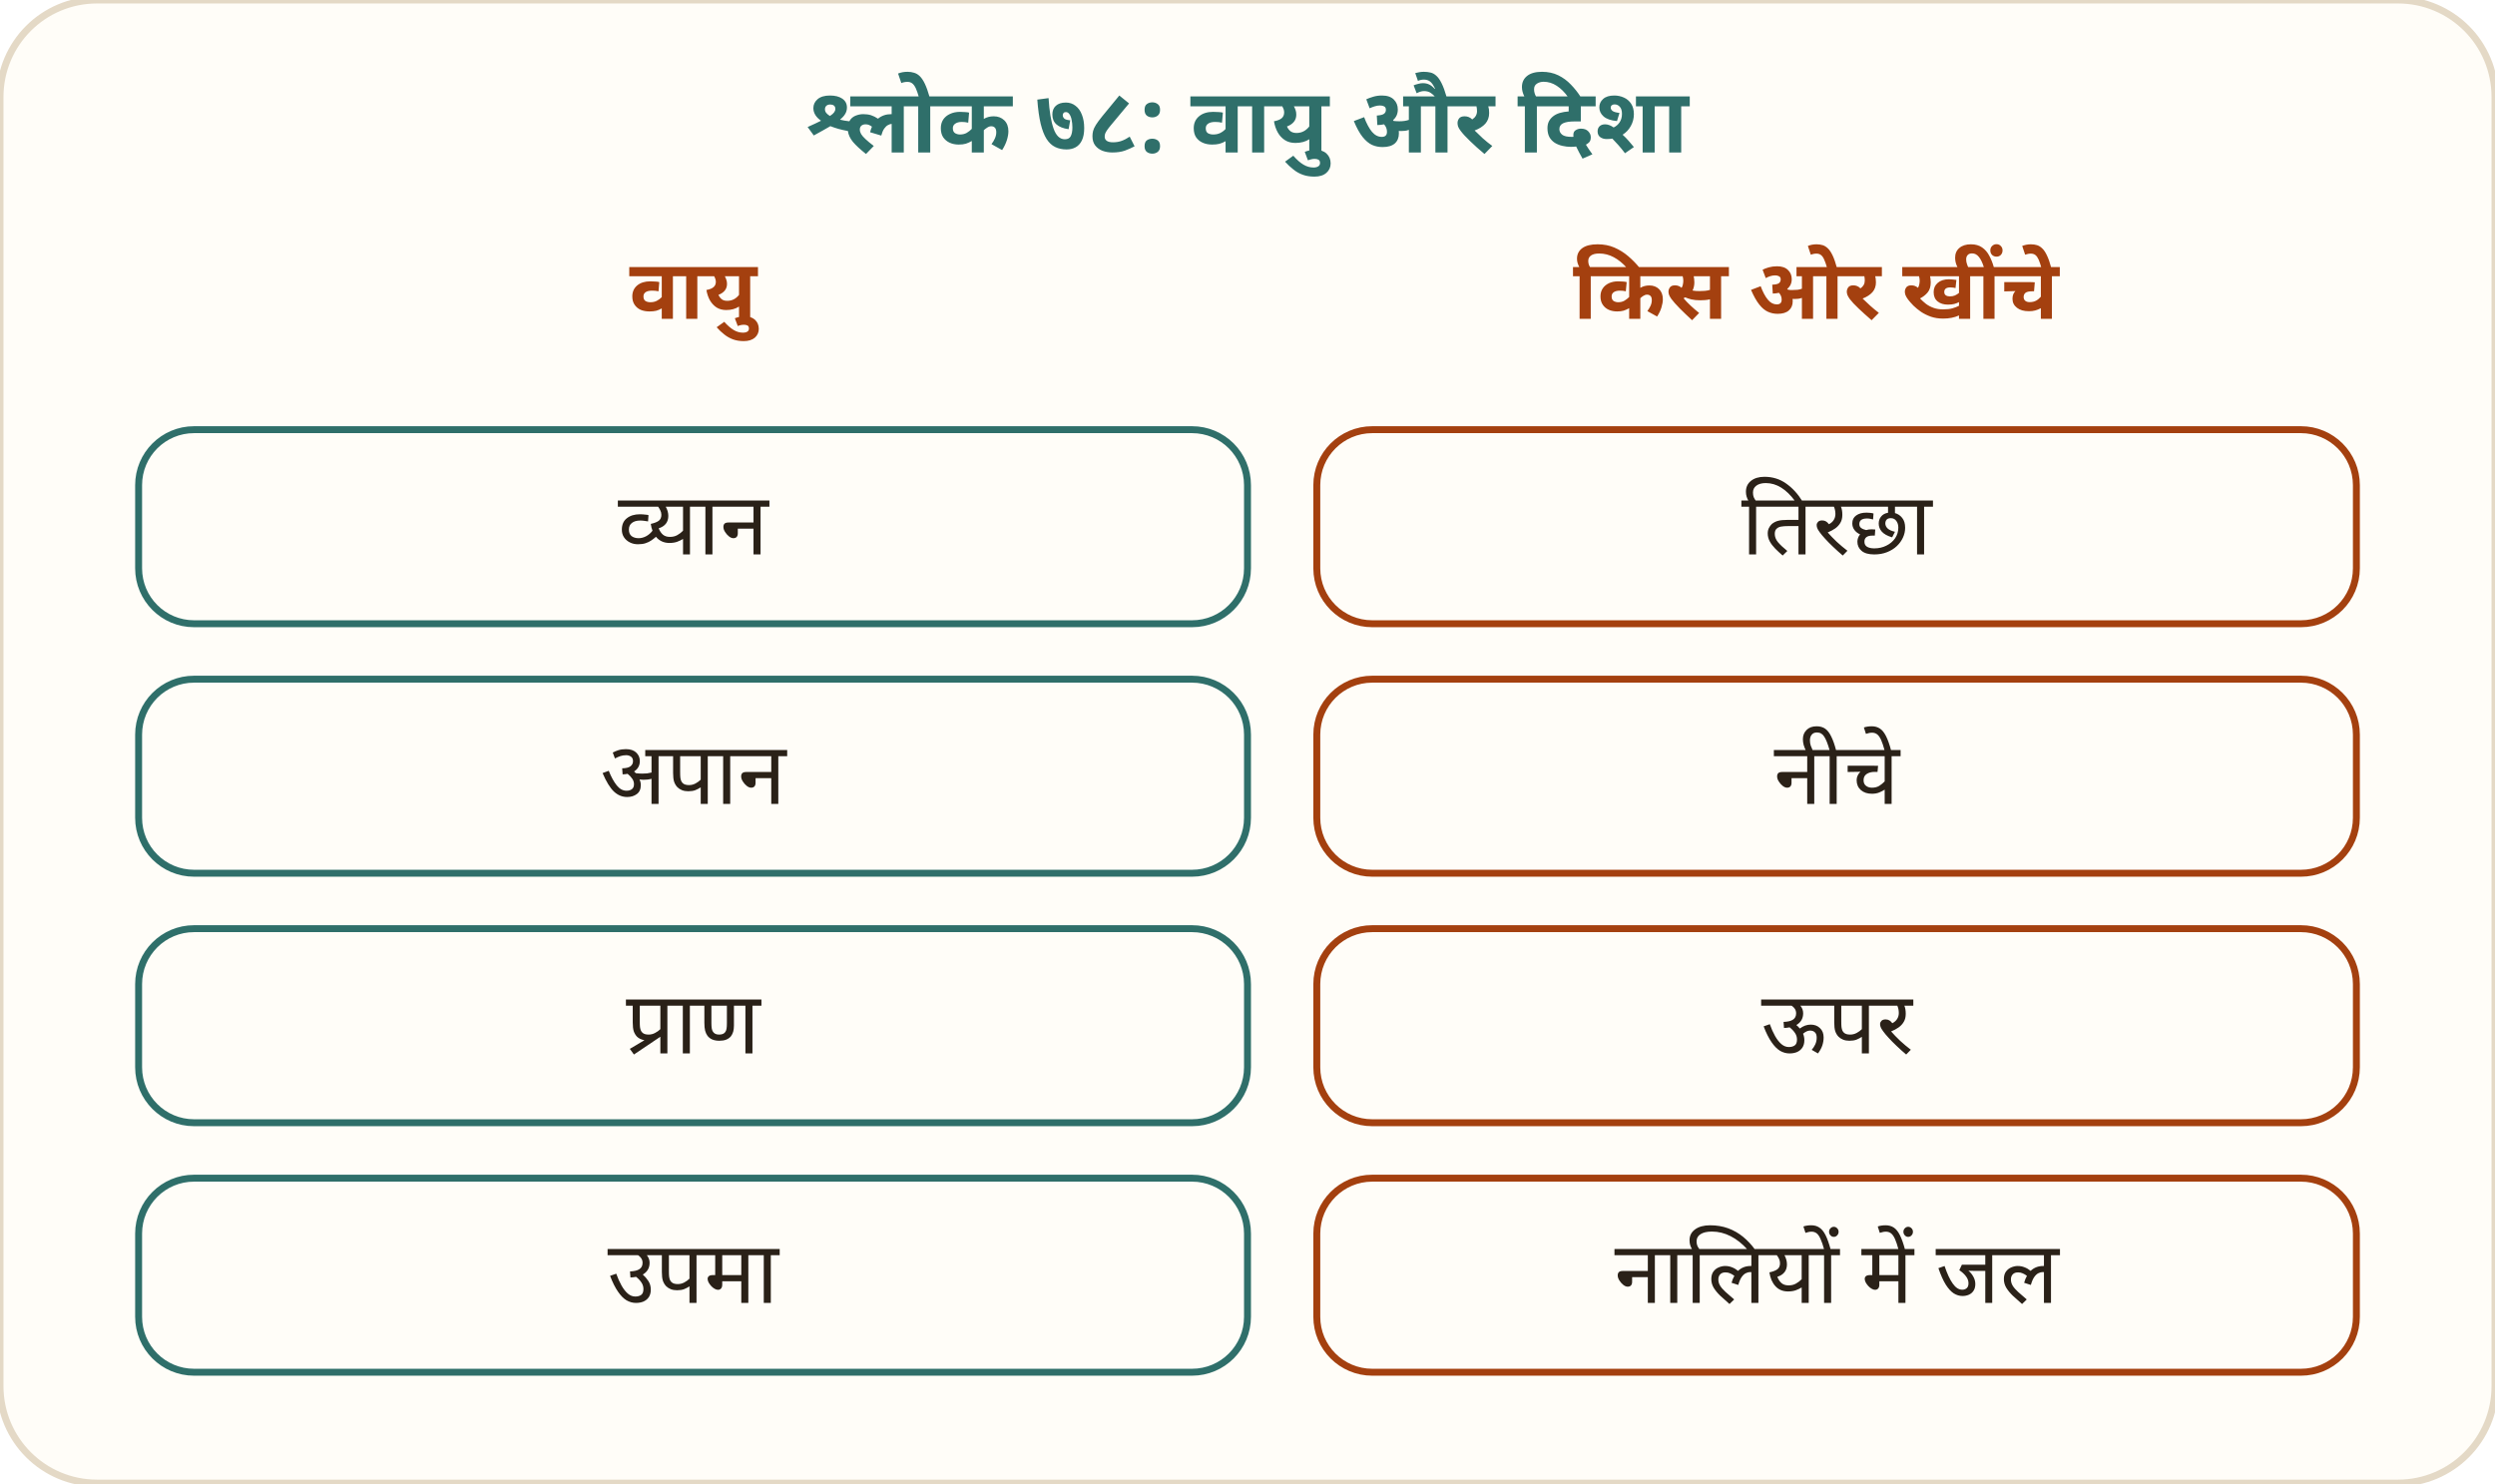
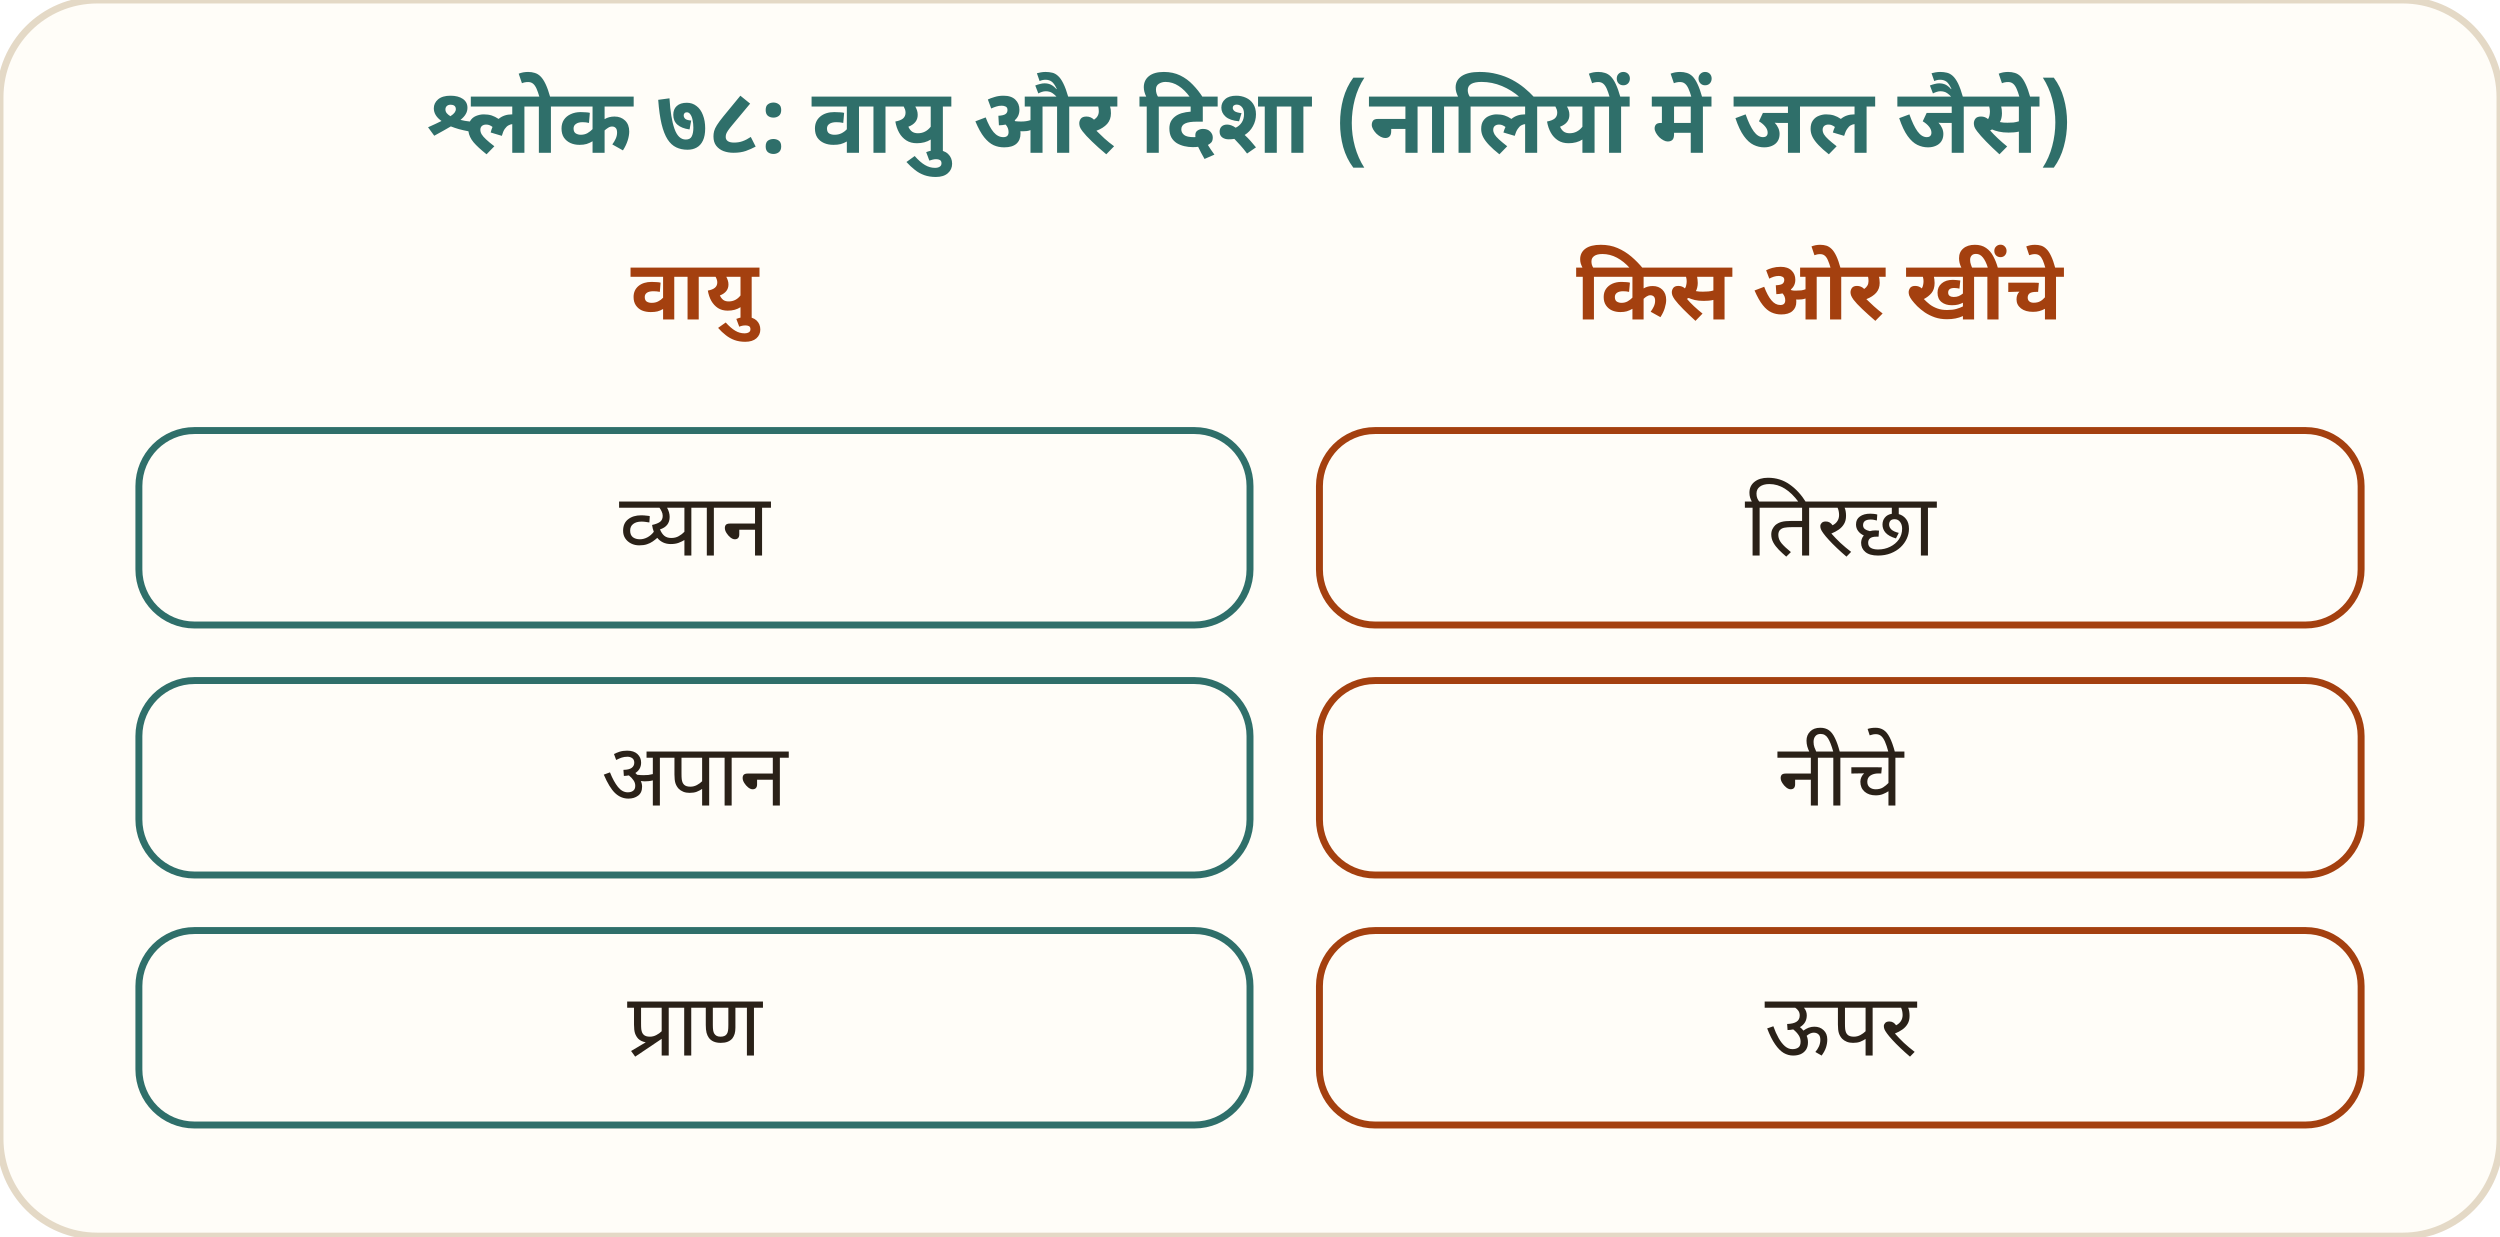
- <svg xmlns="http://www.w3.org/2000/svg" viewBox="0 0 360 214" role="img">
-   <rect width="360" height="214" rx="14" fill="#fffdf8" stroke="#e4d9c6" />
-   <text x="180" y="22" font-family="'Noto Sans Devanagari','Mukta','Nirmala UI','Mangal',sans-serif" font-size="13" font-weight="700" fill="#2f6f6a" text-anchor="middle">श्लोक ७८: वायु और दिशा</text>
+ <svg xmlns="http://www.w3.org/2000/svg" viewBox="0 0 360 178" role="img">
+   <rect width="360" height="178" rx="14" fill="#fffdf8" stroke="#e4d9c6" />
+   <text x="180" y="22" font-family="'Noto Sans Devanagari','Mukta','Nirmala UI','Mangal',sans-serif" font-size="13" font-weight="700" fill="#2f6f6a" text-anchor="middle">श्लोक ७८: वायु और दिशा (नालियों में जल जैसे)</text>
  <text x="100" y="46" font-family="'Noto Sans Devanagari','Mukta','Nirmala UI','Mangal',sans-serif" font-size="12" font-weight="700" fill="#a4400f" text-anchor="middle">वायु</text>
  <text x="262" y="46" font-family="'Noto Sans Devanagari','Mukta','Nirmala UI','Mangal',sans-serif" font-size="12" font-weight="700" fill="#a4400f" text-anchor="middle">किस ओर खींचे</text>
  <rect x="20" y="62" width="160" height="28" rx="8" fill="#fffdf8" stroke="#2f6f6a" />
  <text x="100.0" y="80.0" font-family="'Noto Sans Devanagari','Mukta','Nirmala UI','Mangal',sans-serif" font-size="12.5" font-weight="500" fill="#2a2118" text-anchor="middle">व्यान</text>
  <rect x="190" y="62" width="150" height="28" rx="8" fill="#fffdf8" stroke="#a4400f" />
  <text x="265.0" y="80.0" font-family="'Noto Sans Devanagari','Mukta','Nirmala UI','Mangal',sans-serif" font-size="12.5" font-weight="500" fill="#2a2118" text-anchor="middle">तिरछा</text>
  <rect x="20" y="98" width="160" height="28" rx="8" fill="#fffdf8" stroke="#2f6f6a" />
  <text x="100.0" y="116.0" font-family="'Noto Sans Devanagari','Mukta','Nirmala UI','Mangal',sans-serif" font-size="12.5" font-weight="500" fill="#2a2118" text-anchor="middle">अपान</text>
  <rect x="190" y="98" width="150" height="28" rx="8" fill="#fffdf8" stroke="#a4400f" />
  <text x="265.0" y="116.0" font-family="'Noto Sans Devanagari','Mukta','Nirmala UI','Mangal',sans-serif" font-size="12.5" font-weight="500" fill="#2a2118" text-anchor="middle">नीचे</text>
  <rect x="20" y="134" width="160" height="28" rx="8" fill="#fffdf8" stroke="#2f6f6a" />
  <text x="100.0" y="152.0" font-family="'Noto Sans Devanagari','Mukta','Nirmala UI','Mangal',sans-serif" font-size="12.5" font-weight="500" fill="#2a2118" text-anchor="middle">प्राण</text>
  <rect x="190" y="134" width="150" height="28" rx="8" fill="#fffdf8" stroke="#a4400f" />
  <text x="265.0" y="152.0" font-family="'Noto Sans Devanagari','Mukta','Nirmala UI','Mangal',sans-serif" font-size="12.5" font-weight="500" fill="#2a2118" text-anchor="middle">ऊपर</text>
-   <rect x="20" y="170" width="160" height="28" rx="8" fill="#fffdf8" stroke="#2f6f6a" />
-   <text x="100.0" y="188.0" font-family="'Noto Sans Devanagari','Mukta','Nirmala UI','Mangal',sans-serif" font-size="12.5" font-weight="500" fill="#2a2118" text-anchor="middle">उपमा</text>
-   <rect x="190" y="170" width="150" height="28" rx="8" fill="#fffdf8" stroke="#a4400f" />
-   <text x="265.0" y="188.0" font-family="'Noto Sans Devanagari','Mukta','Nirmala UI','Mangal',sans-serif" font-size="12.5" font-weight="500" fill="#2a2118" text-anchor="middle">नालियों में जल</text>
</svg>
